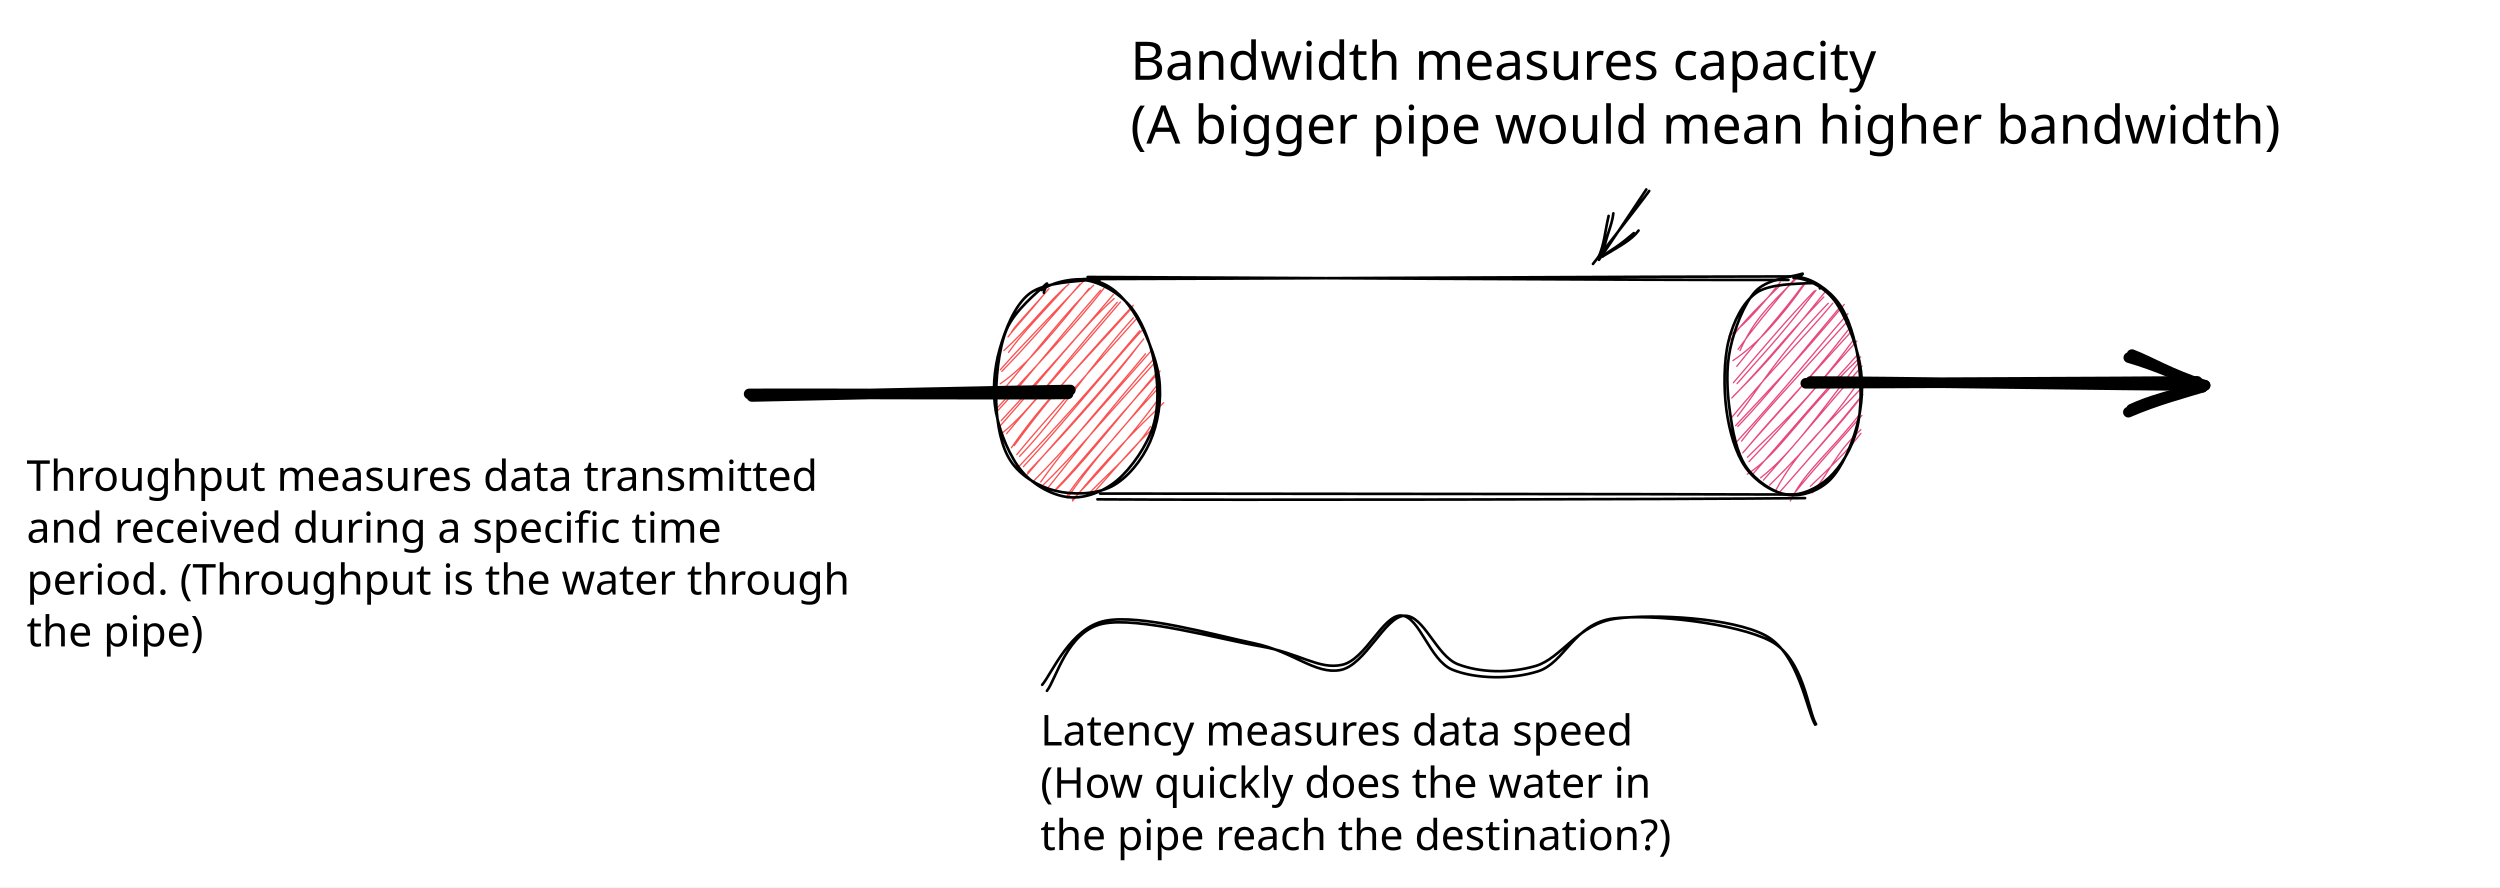
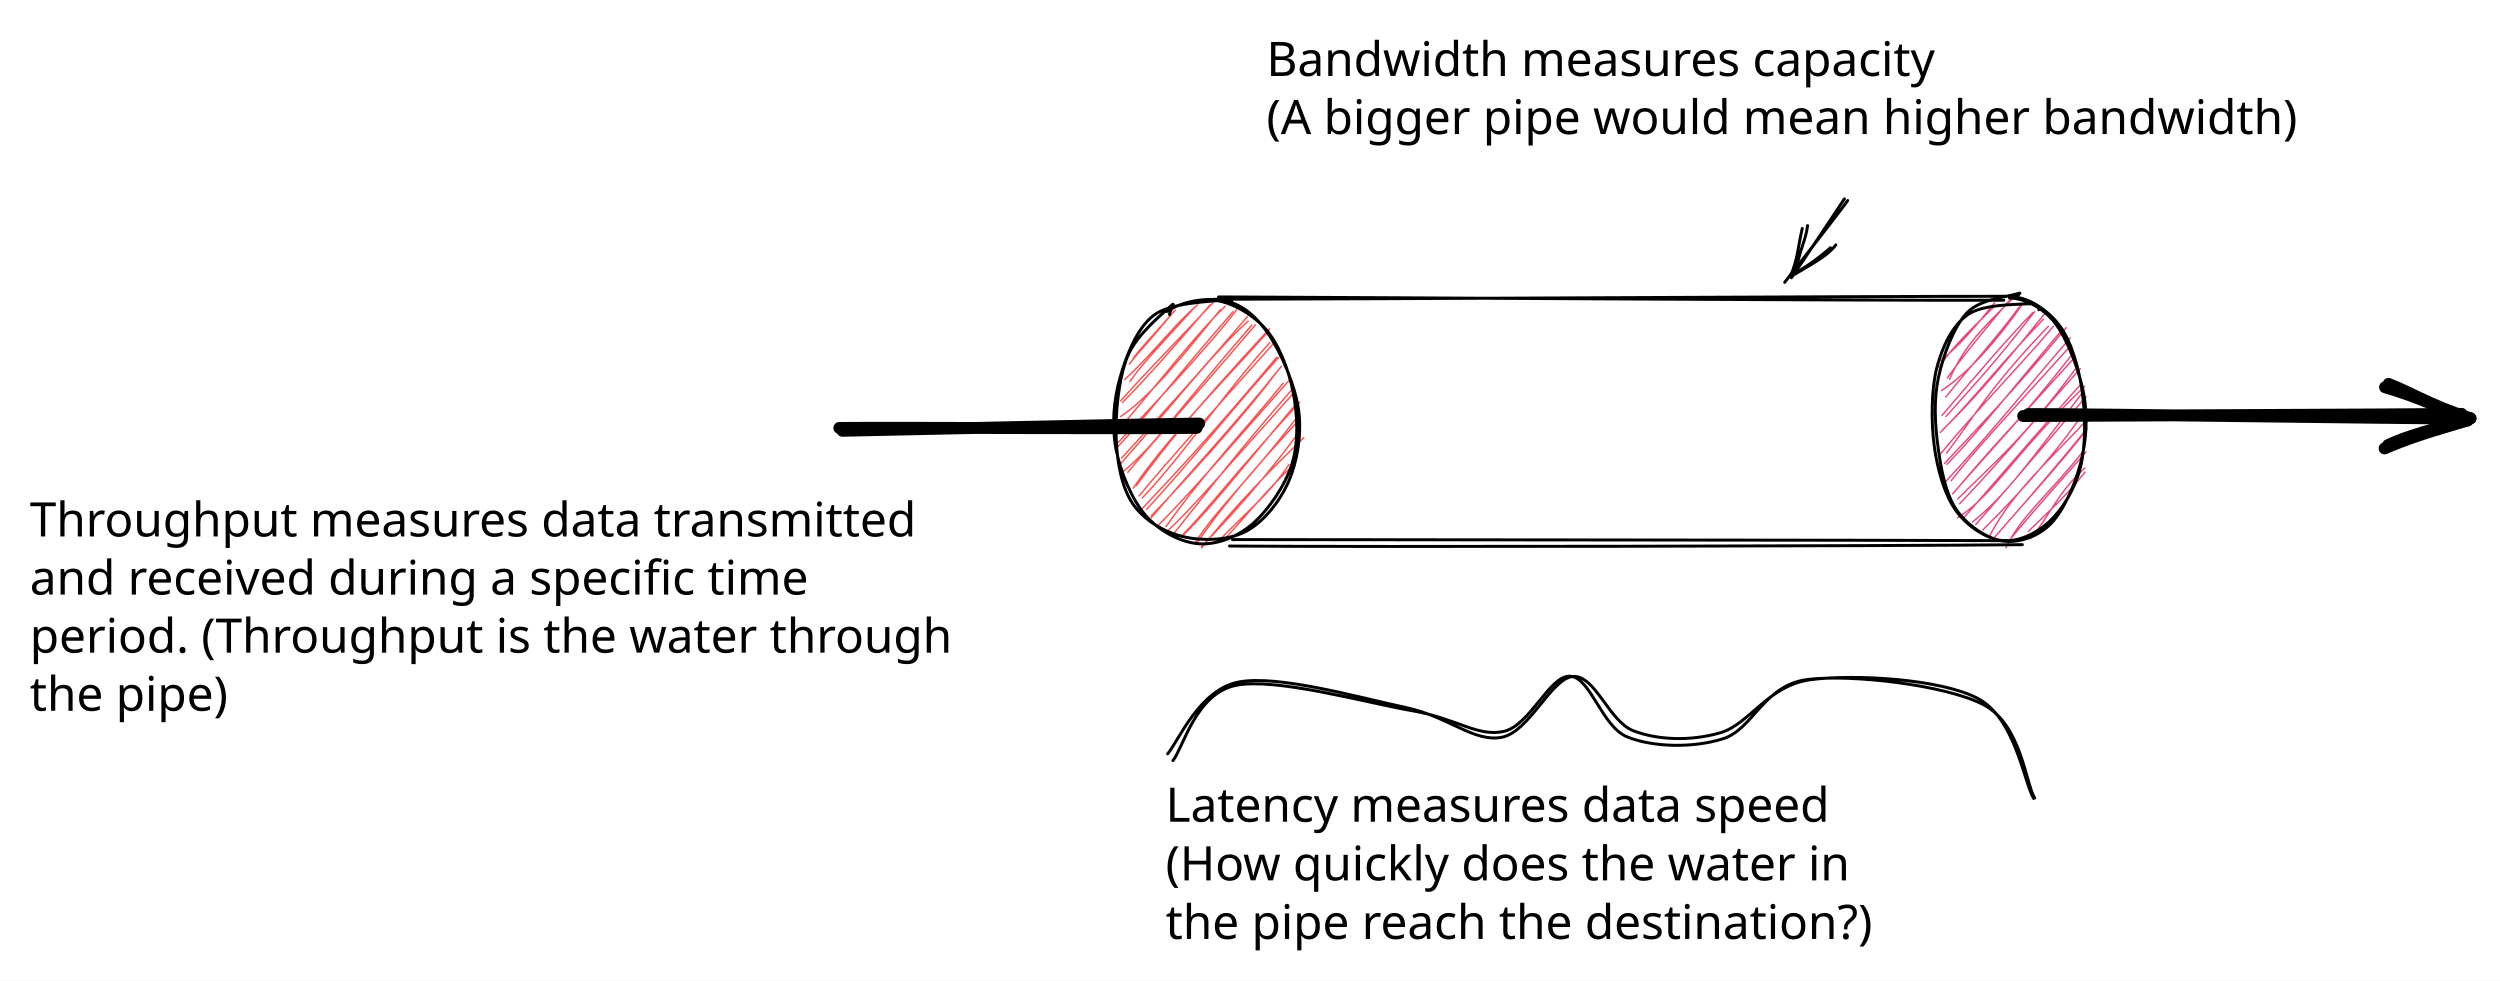
- <svg xmlns="http://www.w3.org/2000/svg" version="1.1" viewBox="0 0 940.066 333.639" width="1880.131" height="667.279">
+ <svg xmlns="http://www.w3.org/2000/svg" version="1.1" viewBox="0 0 839.066 329.139" width="1678.131" height="658.279">
  <defs>
    <style>
      @font-face {
        font-family: "Virgil";
        src: url("https://excalidraw.com/Virgil.woff2");
      }
      @font-face {
        font-family: "Cascadia";
        src: url("https://excalidraw.com/Cascadia.woff2");
      }
    </style>
  </defs>
-   <rect x="0" y="0" width="940.066" height="333.639" fill="#ffffff" />
-   <g stroke-linecap="round" transform="translate(648.2684 104.4408) rotate(0 25.68323 40.67944)">
+   <rect x="0" y="0" width="839.066" height="329.139" fill="#ffffff" />
+   <g stroke-linecap="round" transform="translate(648.2684 99.94077) rotate(0 25.68323 40.67944)">
    <path d="M12.32 5.41 C12.32 5.41, 12.32 5.41, 12.32 5.41 M12.32 5.41 C12.32 5.41, 12.32 5.41, 12.32 5.41 M1.79 21.99 C8.89 17.03, 16.03 8.09, 21.18 1.65 M2.53 23.38 C5.59 18.51, 9.45 14.25, 20.82 3.17 M6.03 27.39 C10.76 16.84, 15.91 11.13, 27.62 -0.04 M5.29 26.92 C10.71 19.39, 16.86 11.88, 27.42 -0.67 M3.35 31.16 C12.7 24.97, 22.14 14.14, 30.21 2.58 M4.8 33.33 C13.06 22.87, 21.62 13.85, 29.63 2.85 M4.92 39.82 C13.5 29.9, 19.6 24.05, 34.59 4.7 M3.53 39.49 C14.79 26.33, 23.98 15.38, 34 4.95 M2.96 45.21 C15.68 32.27, 22.04 23.28, 37.53 7.23 M3.61 44.47 C11.54 36.55, 18.91 29.09, 37.85 5.53 M5.08 52.08 C13.01 41.95, 18.58 31.02, 39.2 9.6 M2.71 52.76 C16.01 36.57, 30.96 21.54, 40.92 9.57 M5.19 55.91 C16.53 44.2, 26.86 30.82, 43.51 11.14 M4.36 55.62 C15.73 43.45, 27.04 31.84, 45.23 10.03 M4.78 61.68 C20.98 44.26, 36.26 25.15, 46.6 13.49 M6.62 61.4 C14.08 51.72, 23.08 42.27, 46.9 15.87 M7.06 65.83 C19.7 51.24, 31.18 39.57, 47.06 19.18 M7.75 65.11 C17.28 53.62, 27.78 42.41, 47.92 20.17 M8.83 67.51 C19.75 56.48, 30.99 47.38, 48.39 23.78 M9.42 69.14 C24.54 53.43, 38.49 36.35, 49.94 23.81 M8.76 73.88 C21.42 65.59, 27.23 52.9, 51.39 29.76 M10.51 74.23 C25.84 56.6, 39.34 40.87, 50.2 28.96 M13.75 75.24 C24.93 66.42, 33.63 54.1, 51.18 31.15 M14.84 76.1 C29.29 59.78, 42.15 44.2, 51.9 33.23 M19.46 79.97 C27.57 64.62, 39.83 54.43, 52.93 40.14 M17.18 77.97 C31.84 63.49, 44.64 48.41, 51.42 37.9 M20.52 81.11 C34.04 65.83, 45.05 52.76, 52.16 43.92 M20.9 80.67 C32.01 67.84, 43.93 54.87, 52.05 44.29 M24.94 83.93 C30.47 72.54, 39.69 65.89, 51.18 51.11 M25.77 81.86 C34.56 70.93, 45.81 58.8, 51.86 51.73 M33.15 80.89 C39.79 73.23, 41.64 66.15, 51.47 57.12 M32.5 78.41 C39.19 71.9, 45.41 66.36, 51.49 58.52" stroke="#e64980" stroke-width="0.5" fill="none" />
    <path d="M27.81 -0.18 C32.65 -0.06, 39.37 4.33, 43.16 9.58 C46.95 14.83, 49.42 23.44, 50.55 31.34 C51.68 39.24, 51.81 49.68, 49.96 56.99 C48.12 64.3, 43.87 71.11, 39.47 75.19 C35.07 79.27, 28.78 82.11, 23.56 81.47 C18.34 80.84, 11.92 76.67, 8.15 71.39 C4.37 66.11, 1.99 57.73, 0.92 49.78 C-0.15 41.83, -0.12 31.05, 1.73 23.71 C3.58 16.37, 7.01 9.38, 12.01 5.77 C17.01 2.16, 27.74 2.34, 31.75 2.05 C35.75 1.75, 36.06 3.58, 36.05 4.01 M26.15 0.06 C30.75 0.11, 37.27 3.05, 41.43 8.45 C45.59 13.85, 49.68 24.6, 51.12 32.44 C52.55 40.28, 51.91 48.25, 50.03 55.51 C48.16 62.77, 44.26 71.64, 39.89 75.99 C35.51 80.34, 29.03 82.42, 23.77 81.61 C18.51 80.79, 11.93 76.37, 8.32 71.09 C4.72 65.8, 3.15 57.3, 2.16 49.9 C1.16 42.51, 0.72 34.18, 2.33 26.72 C3.94 19.25, 7.48 9.77, 11.81 5.12 C16.14 0.46, 25.5 -0.34, 28.31 -1.22 C31.12 -2.09, 28.68 -1.09, 28.66 -0.12" stroke="#000000" stroke-width="1" fill="none" />
  </g>
-   <g stroke-linecap="round" transform="translate(373.507 104.7536) rotate(0 30.9584 40.97607)">
+   <g stroke-linecap="round" transform="translate(373.507 100.2536) rotate(0 30.9584 40.97607)">
    <path d="M13.84 5.41 C13.84 5.41, 13.84 5.41, 13.84 5.41 M13.84 5.41 C13.84 5.41, 13.84 5.41, 13.84 5.41 M6.81 20.11 C8.72 17.16, 12.82 13.12, 20.96 3.8 M5.54 21.95 C8.99 17.41, 12.2 14.4, 20.61 4.1 M3.99 27.08 C13.83 18.11, 21.12 8.05, 28.45 2.06 M5.73 27.77 C10.58 20.92, 16.68 14.82, 27.43 2.91 M2.63 34.29 C11.59 24.15, 21.36 14.44, 34.36 0.53 M3.2 34.89 C11.8 26.11, 20.46 16.29, 32.59 2.08 M2.59 39.57 C12.55 32.88, 23.38 19.36, 36.06 3.69 M4.15 41.32 C15.9 27.55, 28 11.86, 37.72 2.5 M0.6 49.55 C15.28 33.83, 32.46 15.68, 41.6 3.65 M0.78 50.64 C10.47 40.43, 19.21 28.65, 40.33 4.36 M2.32 55.71 C20.93 34.75, 33.74 17.92, 45.42 7.53 M2.96 53.44 C17.86 37.39, 33.74 19.47, 45.13 6.02 M3.59 57.89 C14.12 49.29, 21.19 38.13, 46.62 8.89 M5.04 58.27 C14.82 46.46, 25.06 35.5, 47.85 8.78 M7.87 62.77 C17.62 49.68, 24.63 40.37, 52.6 10.04 M6.82 63.6 C17.91 47.34, 31.75 33.61, 52.42 10.71 M9.9 66.84 C24.39 51.6, 37.2 31.79, 52.69 14.73 M8.83 66.19 C19.12 53.65, 31.05 40.64, 54.19 14.74 M11.31 70.73 C26.6 54.2, 41.49 35.35, 55.69 19.69 M9.44 70.87 C22.52 57.06, 34.78 43.73, 55.01 19.65 M12.95 72.84 C30.58 54.34, 46.16 36.56, 55.6 23.82 M12.8 73.58 C25.77 58.38, 40.79 42.49, 56.54 22.69 M17.81 76.48 C31.88 56.89, 44.98 43.4, 57.2 28.31 M15.28 76.01 C26.69 64.46, 37.53 51.89, 59.4 27.13 M20.71 78.49 C31.35 65.24, 43.22 49.77, 60.34 30.24 M18.76 77.61 C28.81 67.93, 37.15 57.82, 60.99 31.32 M23.17 79.86 C33.47 69.62, 42.28 58.15, 61.6 35.21 M23.07 79.64 C32.86 69.57, 40.87 58.65, 62.72 34.75 M27.78 81.61 C35.14 70.24, 46.01 60.63, 61.23 40.52 M27.86 82.52 C35.4 71.37, 45.89 58.66, 62.55 40.64 M29.76 83.16 C45 67.59, 57.29 52.08, 62.68 44.43 M29.8 83.63 C41.26 69.12, 54.6 55.81, 64.06 46.68 M36.57 80.17 C45.27 71.26, 52.85 65.15, 59.11 55.65 M37.68 80.57 C44.64 72.93, 52.61 63.06, 60.48 55.94" stroke="#fa5252" stroke-width="0.5" fill="none" />
    <path d="M33.2 0.53 C38.86 0.56, 46.59 4.89, 51.13 10.01 C55.68 15.14, 58.98 23.72, 60.48 31.28 C61.98 38.85, 62.43 48, 60.12 55.42 C57.82 62.83, 51.91 71.3, 46.64 75.77 C41.38 80.23, 34.5 82.75, 28.54 82.22 C22.58 81.69, 15.46 77.95, 10.87 72.6 C6.28 67.25, 2.4 57.79, 0.99 50.11 C-0.42 42.43, 0.28 33.95, 2.4 26.52 C4.51 19.1, 8.02 9.93, 13.69 5.59 C19.37 1.24, 32.09 1.12, 36.44 0.44 C40.78 -0.24, 39.8 0.73, 39.75 1.49 M18.09 4.3 C23.41 0.63, 32.31 -0.56, 38.06 0.79 C43.8 2.14, 48.52 6.27, 52.57 12.39 C56.62 18.51, 61.3 29.35, 62.36 37.53 C63.42 45.7, 61.91 54.66, 58.94 61.43 C55.97 68.2, 50.46 75.08, 44.54 78.15 C38.62 81.21, 29.75 81.38, 23.44 79.82 C17.12 78.26, 10.38 74.32, 6.66 68.8 C2.94 63.28, 1.4 54.97, 1.11 46.72 C0.83 38.47, 1.92 26.64, 4.96 19.28 C7.99 11.91, 16.99 4.85, 19.34 2.53 C21.69 0.21, 18.77 4.55, 19.04 5.34" stroke="#000000" stroke-width="1" fill="none" />
  </g>
  <g stroke-linecap="round">
-     <g transform="translate(408.201 104.474) rotate(0 132.0138 0.1365577)">
+     <g transform="translate(408.201 99.974) rotate(0 132.0138 0.1365577)">
      <path d="M-0.93 0.47 C43.42 0.42, 220.77 -0.55, 264.95 -0.53 M0.79 -0.32 C45.13 -0.19, 220.55 0.97, 264.31 0.79" stroke="#000000" stroke-width="1" fill="none" />
    </g>
  </g>
  <g stroke-linecap="round">
-     <g transform="translate(412.7565 186.4566) rotate(0 132.9475 0.2987114)">
+     <g transform="translate(412.7565 181.9566) rotate(0 132.9475 0.2987114)">
      <path d="M0.9 -0.86 C45 -0.76, 219.69 -0.72, 263.65 -0.49 M-0.09 1.31 C44.48 1.66, 221.96 1.32, 265.99 0.85" stroke="#000000" stroke-width="1" fill="none" />
    </g>
  </g>
  <g stroke-linecap="round">
-     <g transform="translate(281.9708 148.8931) rotate(0 60.11511 -1.019181)">
+     <g transform="translate(281.9708 144.3931) rotate(0 60.11511 -1.019181)">
      <path d="M0.78 0.19 C20.73 -0.19, 100.4 -2.03, 120.5 -2.23 M-0.27 -0.76 C19.48 -0.96, 99.41 -0.45, 119.65 -0.79" stroke="#000000" stroke-width="4" fill="none" />
    </g>
  </g>
  <g stroke-linecap="round">
-     <g transform="translate(679.8751 143.4014) rotate(0 73.92056 0.7853209)">
+     <g transform="translate(679.8751 138.9014) rotate(0 73.92056 0.7853209)">
      <path d="M-0.84 0.73 C23.56 0.58, 121.85 0.27, 146.32 0.01 M0.92 0.07 C25.72 0.04, 124.11 1.56, 148.68 1.56" stroke="#000000" stroke-width="4" fill="none" />
    </g>
-     <g transform="translate(679.8751 143.4014) rotate(0 73.92056 0.7853209)">
+     <g transform="translate(679.8751 138.9014) rotate(0 73.92056 0.7853209)">
      <path d="M121.62 10.47 C128.68 7.17, 135.63 5.6, 149.29 1.5 M120.45 11.59 C131.01 7.03, 141.93 4.17, 148.34 2.2" stroke="#000000" stroke-width="4" fill="none" />
    </g>
-     <g transform="translate(679.8751 143.4014) rotate(0 73.92056 0.7853209)">
+     <g transform="translate(679.8751 138.9014) rotate(0 73.92056 0.7853209)">
      <path d="M121.8 -10.05 C128.96 -7.31, 135.86 -2.83, 149.29 1.5 M120.62 -8.93 C131 -5.9, 141.86 -1.16, 148.34 2.2" stroke="#000000" stroke-width="4" fill="none" />
    </g>
  </g>
-   <g transform="translate(10 169.054) rotate(0 187.5 39)">
+   <g transform="translate(10 164.554) rotate(0 187.5 39)">
    <text x="0" y="15.5" font-family="Cascadia, Segoe UI Emoji" font-size="16px" fill="#000000" text-anchor="start" style="white-space: pre;" direction="ltr">Throughput measures data transmitted</text>
    <text x="0" y="35" font-family="Cascadia, Segoe UI Emoji" font-size="16px" fill="#000000" text-anchor="start" style="white-space: pre;" direction="ltr">and received during a specific time </text>
    <text x="0" y="54.5" font-family="Cascadia, Segoe UI Emoji" font-size="16px" fill="#000000" text-anchor="start" style="white-space: pre;" direction="ltr">period. (Throughput is the water through</text>
    <text x="0" y="74" font-family="Cascadia, Segoe UI Emoji" font-size="16px" fill="#000000" text-anchor="start" style="white-space: pre;" direction="ltr">the pipe) </text>
  </g>
-   <g transform="translate(391.2114 264.6393) rotate(0 155 29.5)">
+   <g transform="translate(391.2114 260.1393) rotate(0 155 29.5)">
    <text x="0" y="15.667" font-family="Cascadia, Segoe UI Emoji" font-size="16px" fill="#000000" text-anchor="start" style="white-space: pre;" direction="ltr">Latency measures data speed </text>
    <text x="0" y="35.333" font-family="Cascadia, Segoe UI Emoji" font-size="16px" fill="#000000" text-anchor="start" style="white-space: pre;" direction="ltr">(How quickly does the water in</text>
    <text x="0" y="55" font-family="Cascadia, Segoe UI Emoji" font-size="16px" fill="#000000" text-anchor="start" style="white-space: pre;" direction="ltr"> the pipe reach the destination?)</text>
  </g>
-   <g transform="translate(425.0657 10) rotate(0 252.5 24)">
-     <text x="0" y="20" font-family="Cascadia, Segoe UI Emoji" font-size="20px" fill="#000000" text-anchor="start" style="white-space: pre;" direction="ltr">Bandwidth measures capacity</text>
-     <text x="0" y="44" font-family="Cascadia, Segoe UI Emoji" font-size="20px" fill="#000000" text-anchor="start" style="white-space: pre;" direction="ltr">(A bigger pipe would mean higher bandwidth)</text>
+   <g transform="translate(425.0657 10) rotate(0 202 19.5)">
+     <text x="0" y="15.5" font-family="Cascadia, Segoe UI Emoji" font-size="16px" fill="#000000" text-anchor="start" style="white-space: pre;" direction="ltr">Bandwidth measures capacity</text>
+     <text x="0" y="35" font-family="Cascadia, Segoe UI Emoji" font-size="16px" fill="#000000" text-anchor="start" style="white-space: pre;" direction="ltr">(A bigger pipe would mean higher bandwidth)</text>
  </g>
  <g stroke-linecap="round">
-     <g transform="translate(392.6567 258.1985) rotate(0 144.7329 -6.230367)">
+     <g transform="translate(392.6567 253.6985) rotate(0 144.7329 -6.230367)">
      <path d="M-0.77 -0.69 C2.9 -4.95, 9.76 -22.18, 23.04 -24.79 C36.33 -27.39, 64.21 -19.39, 78.92 -16.3 C93.63 -13.21, 101.87 -4.5, 111.29 -6.23 C120.7 -7.95, 128.03 -26.29, 135.41 -26.66 C142.79 -27.02, 147.36 -11.57, 155.58 -8.42 C163.79 -5.27, 174.77 -4.89, 184.69 -7.75 C194.6 -10.62, 200.63 -23.66, 215.05 -25.58 C229.47 -27.5, 258.73 -25.91, 271.2 -19.26 C283.67 -12.62, 286.58 8.64, 289.88 14.29 M1.02 1.57 C4.43 -2.63, 8.65 -20.86, 22.02 -23.65 C35.38 -26.44, 66.23 -17.75, 81.23 -15.18 C96.23 -12.61, 103.17 -6.29, 112.01 -8.21 C120.85 -10.14, 127.36 -27.06, 134.27 -26.75 C141.18 -26.45, 144.9 -9.87, 153.47 -6.38 C162.04 -2.88, 175.63 -2.56, 185.69 -5.77 C195.75 -8.97, 199.28 -23.71, 213.84 -25.62 C228.39 -27.52, 260.29 -23.83, 273.03 -17.2 C285.76 -10.58, 287.16 9.19, 290.24 14.14" stroke="#000000" stroke-width="1" fill="none" />
    </g>
  </g>
  <g stroke-linecap="round">
-     <g transform="translate(619.4447 70.89246) rotate(0 -9.874775 14.35302)">
+     <g transform="translate(619.4447 66.39246) rotate(0 -9.874775 14.35302)">
      <path d="M0.7 0.91 C-2.55 5.52, -17.09 23.97, -20.45 28.36 M-0.4 0.34 C-3.18 4.58, -14.9 22.1, -18.19 26.82" stroke="#000000" stroke-width="1" fill="none" />
    </g>
-     <g transform="translate(619.4447 70.89246) rotate(0 -9.874775 14.35302)">
+     <g transform="translate(619.4447 66.39246) rotate(0 -9.874775 14.35302)">
      <path d="M-12.78 9.33 C-13.32 14.29, -15.72 17.93, -16.81 25.51 M-14.56 10.29 C-16 16.5, -16.16 21.05, -18.53 26.22" stroke="#000000" stroke-width="1" fill="none" />
    </g>
-     <g transform="translate(619.4447 70.89246) rotate(0 -9.874775 14.35302)">
+     <g transform="translate(619.4447 66.39246) rotate(0 -9.874775 14.35302)">
      <path d="M-3.3 15.8 C-5.94 19.4, -10.4 21.63, -16.81 25.51 M-5.08 16.76 C-9.79 20.83, -13.21 23.15, -18.53 26.22" stroke="#000000" stroke-width="1" fill="none" />
    </g>
  </g>
</svg>
